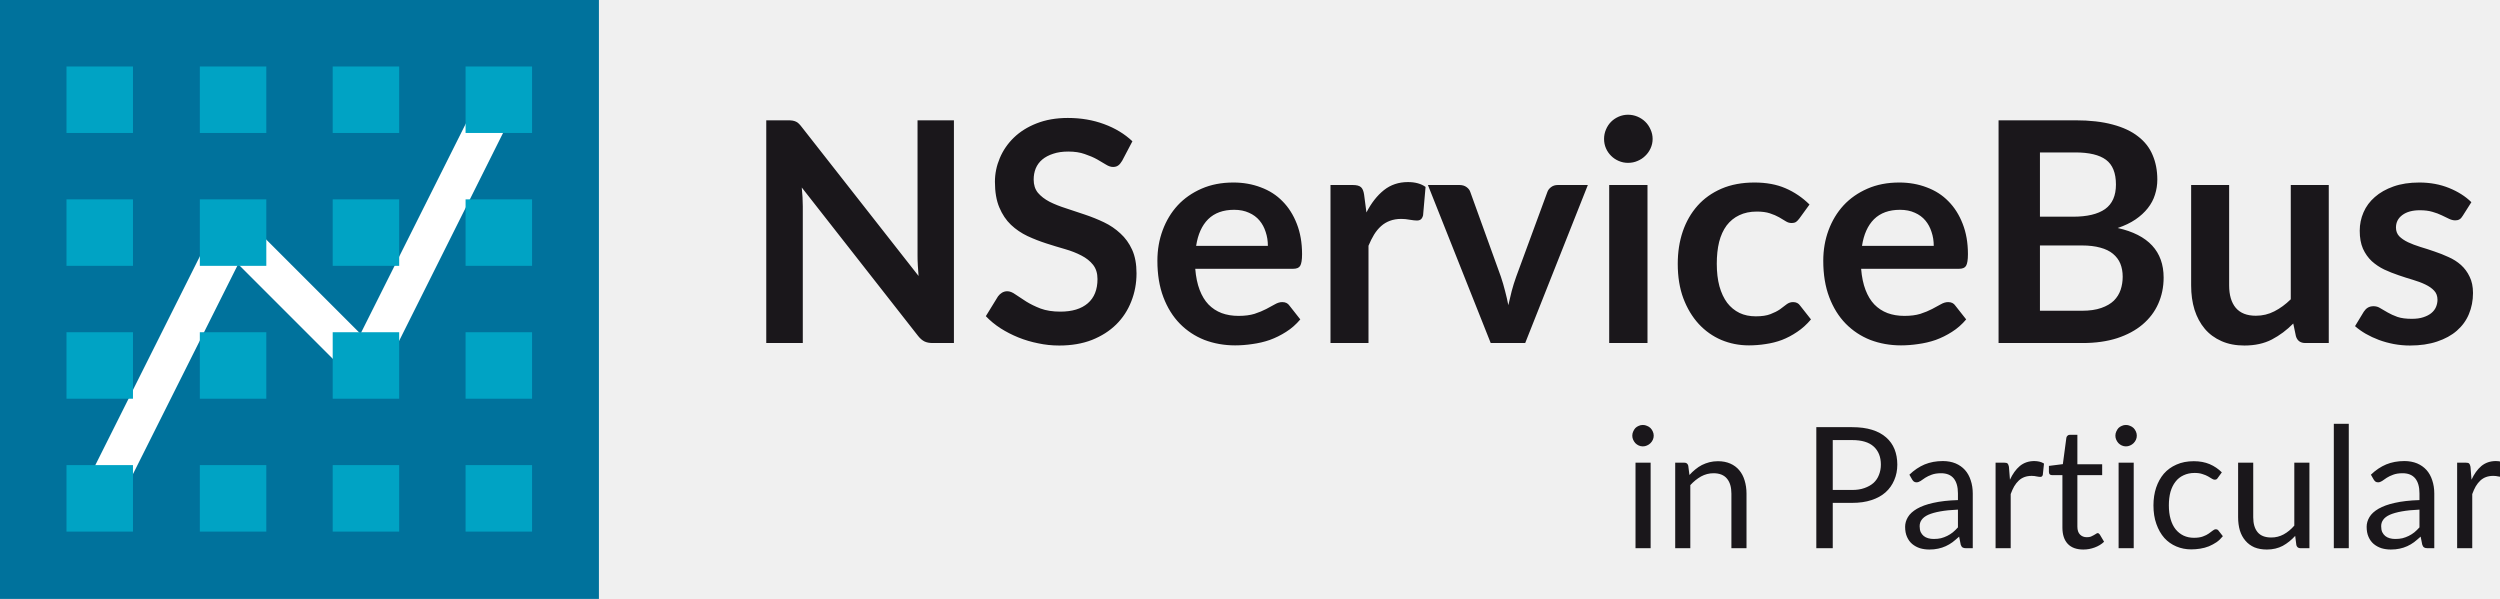
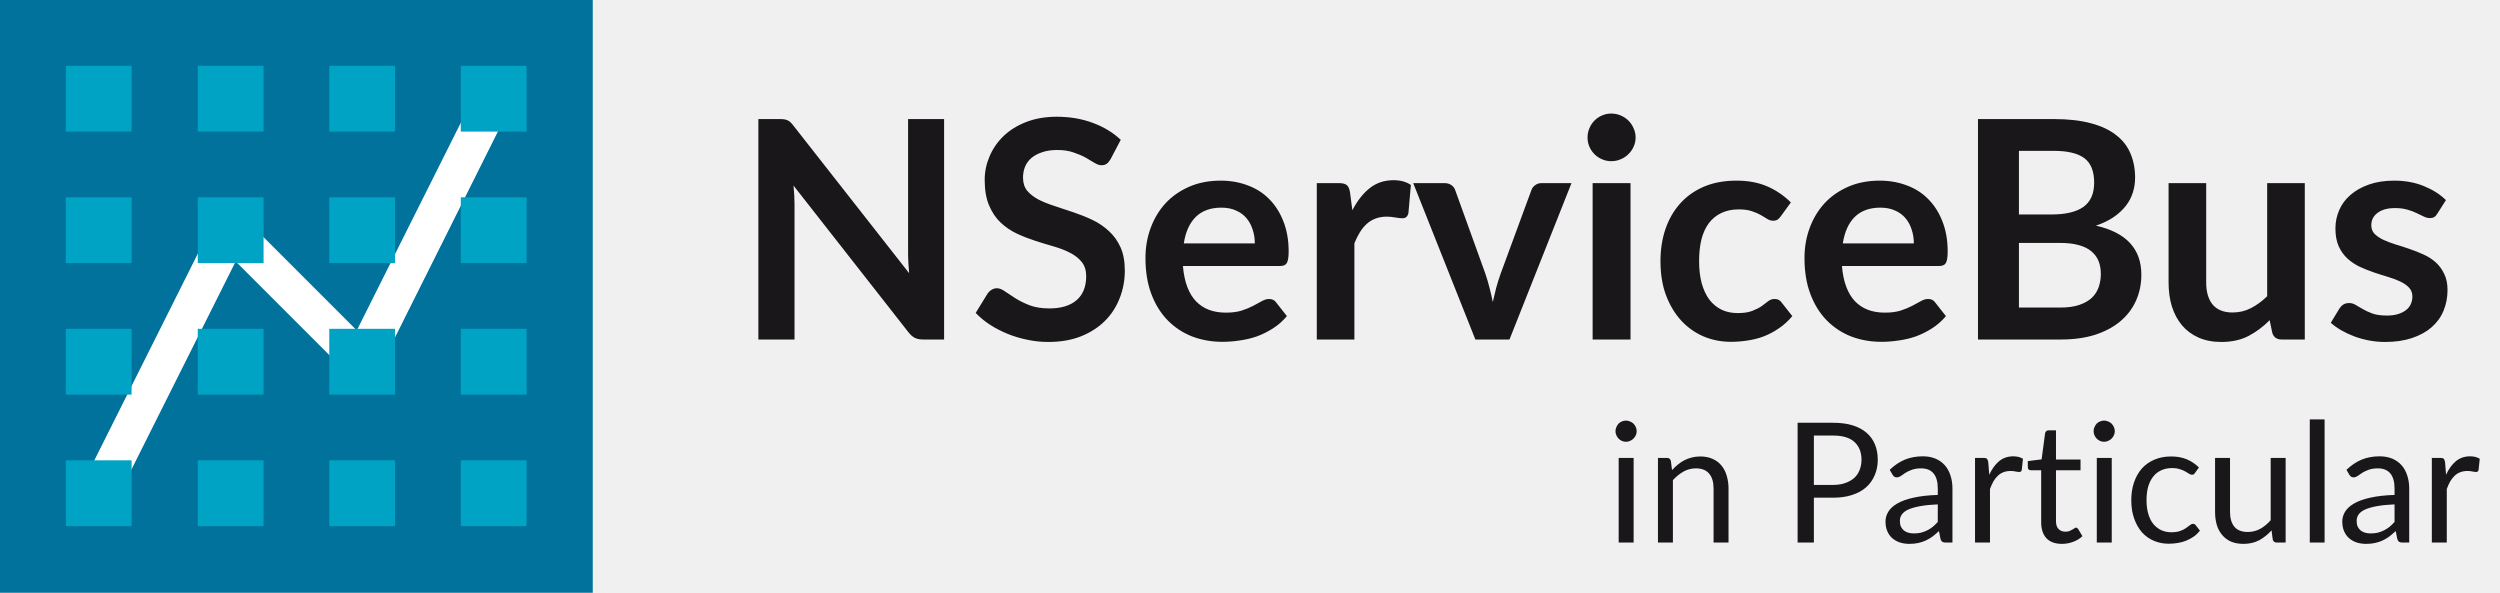
- <svg xmlns="http://www.w3.org/2000/svg" id="Layer_1" data-name="Layer 1" viewBox="0 0 266.23 63.78">
+ <svg xmlns="http://www.w3.org/2000/svg" id="Layer_1" data-name="Layer 1" viewBox="0 0 269 63.78">
  <defs>
    <style>.cls-1{fill:#00729c;}.cls-2{fill:#fff;}.cls-3{fill:#00a3c4;}.cls-4{font-size:32.8px;font-weight:700;}.cls-4,.cls-5{fill:#1a171b;font-family:Lato;}.cls-5{font-size:18px;}</style>
  </defs>
  <rect class="cls-1" width="63.78" height="63.78" />
  <path class="cls-2" d="M12.4,54L8.83,52.17,23,23.87a2,2,0,0,1,3.19-.52l12.2,12.2L51.33,9.72,54.9,11.5,40.75,39.81a2,2,0,0,1-3.19.52l-12.2-12.2Z" />
  <rect class="cls-3" x="7.08" y="7.08" width="7.08" height="7.08" />
  <rect class="cls-3" x="21.28" y="7.08" width="7.08" height="7.08" />
  <rect class="cls-3" x="35.43" y="7.08" width="7.08" height="7.08" />
  <rect class="cls-3" x="21.28" y="21.23" width="7.08" height="7.08" />
  <rect class="cls-3" x="35.43" y="21.23" width="7.08" height="7.08" />
  <rect class="cls-3" x="49.58" y="7.08" width="7.08" height="7.08" />
  <rect class="cls-3" x="49.58" y="21.23" width="7.08" height="7.08" />
  <rect class="cls-3" x="7.08" y="21.23" width="7.08" height="7.08" />
  <rect class="cls-3" x="7.08" y="35.38" width="7.08" height="7.08" />
  <rect class="cls-3" x="21.28" y="35.38" width="7.08" height="7.08" />
  <rect class="cls-3" x="49.58" y="35.38" width="7.08" height="7.08" />
  <rect class="cls-3" x="7.08" y="49.53" width="7.08" height="7.08" />
  <rect class="cls-3" x="21.28" y="49.53" width="7.08" height="7.08" />
  <rect class="cls-3" x="35.43" y="49.53" width="7.08" height="7.08" />
  <rect class="cls-3" x="35.43" y="35.38" width="7.08" height="7.08" />
  <rect class="cls-3" x="49.58" y="49.53" width="7.08" height="7.08" />
  <text class="cls-4" transform="translate(78.96 36.53)">NServiceBus</text>
  <text class="cls-5" transform="translate(172.81 58.38)">in Particular</text>
</svg>
